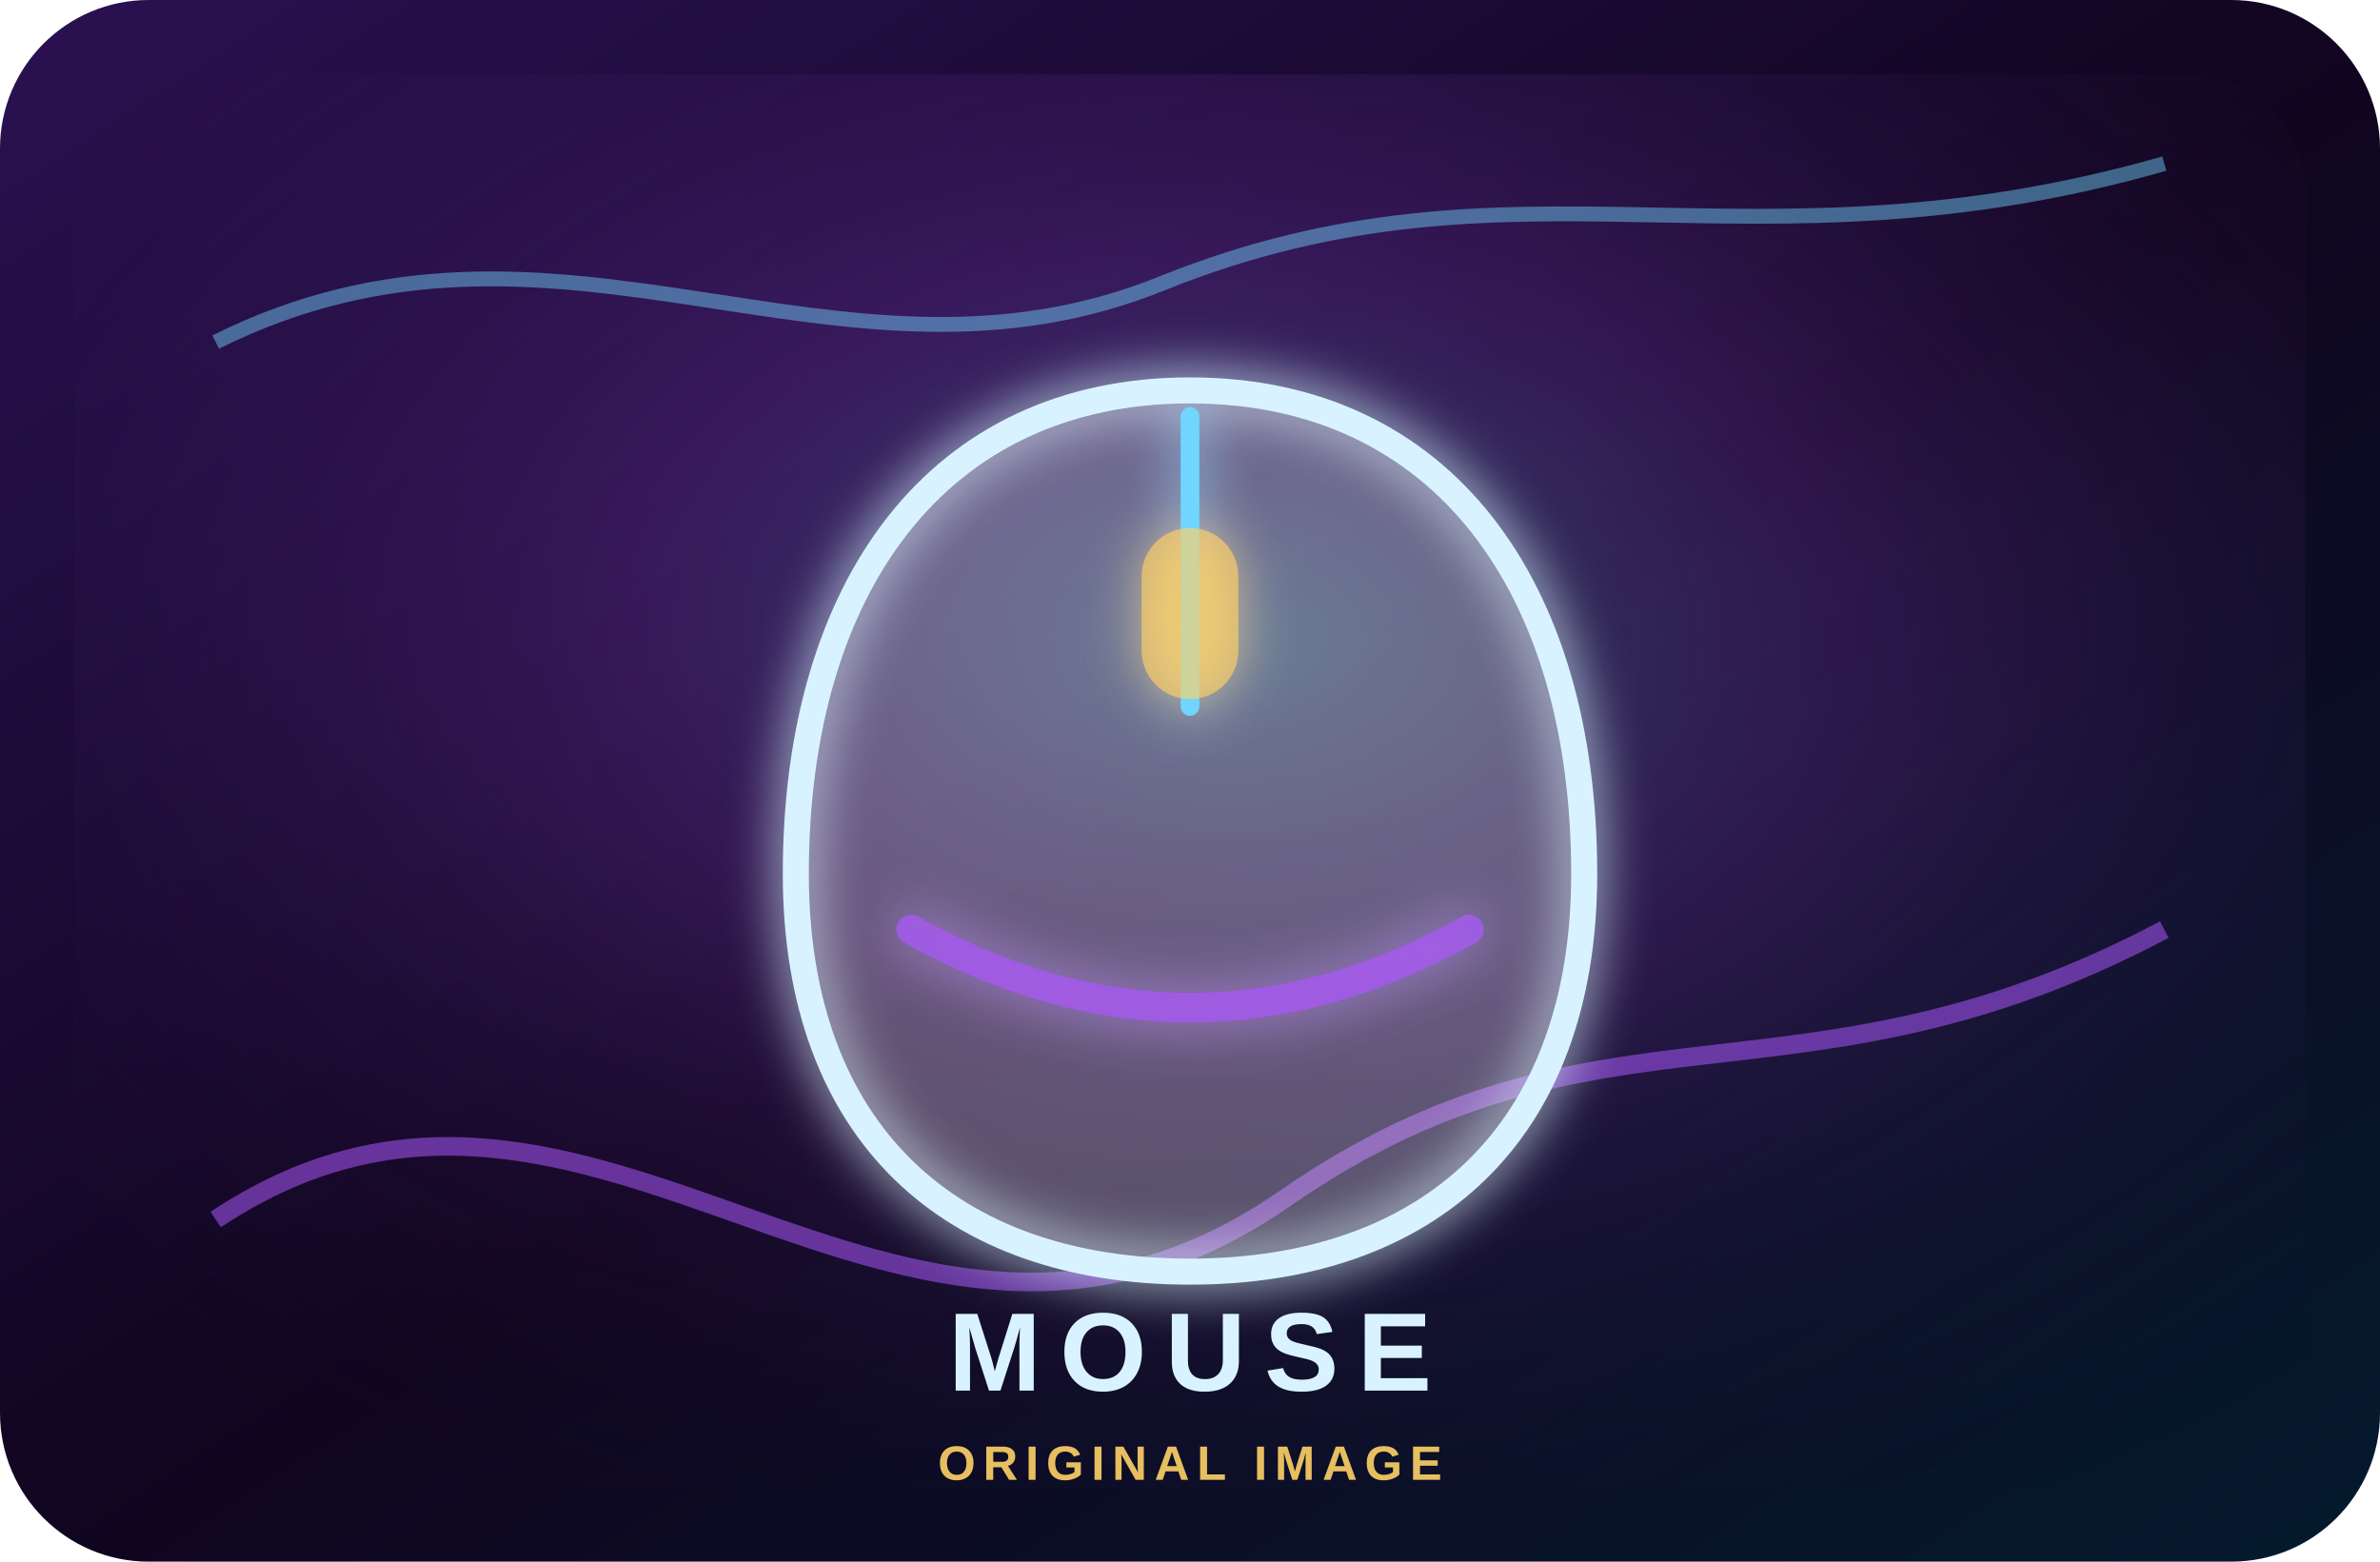
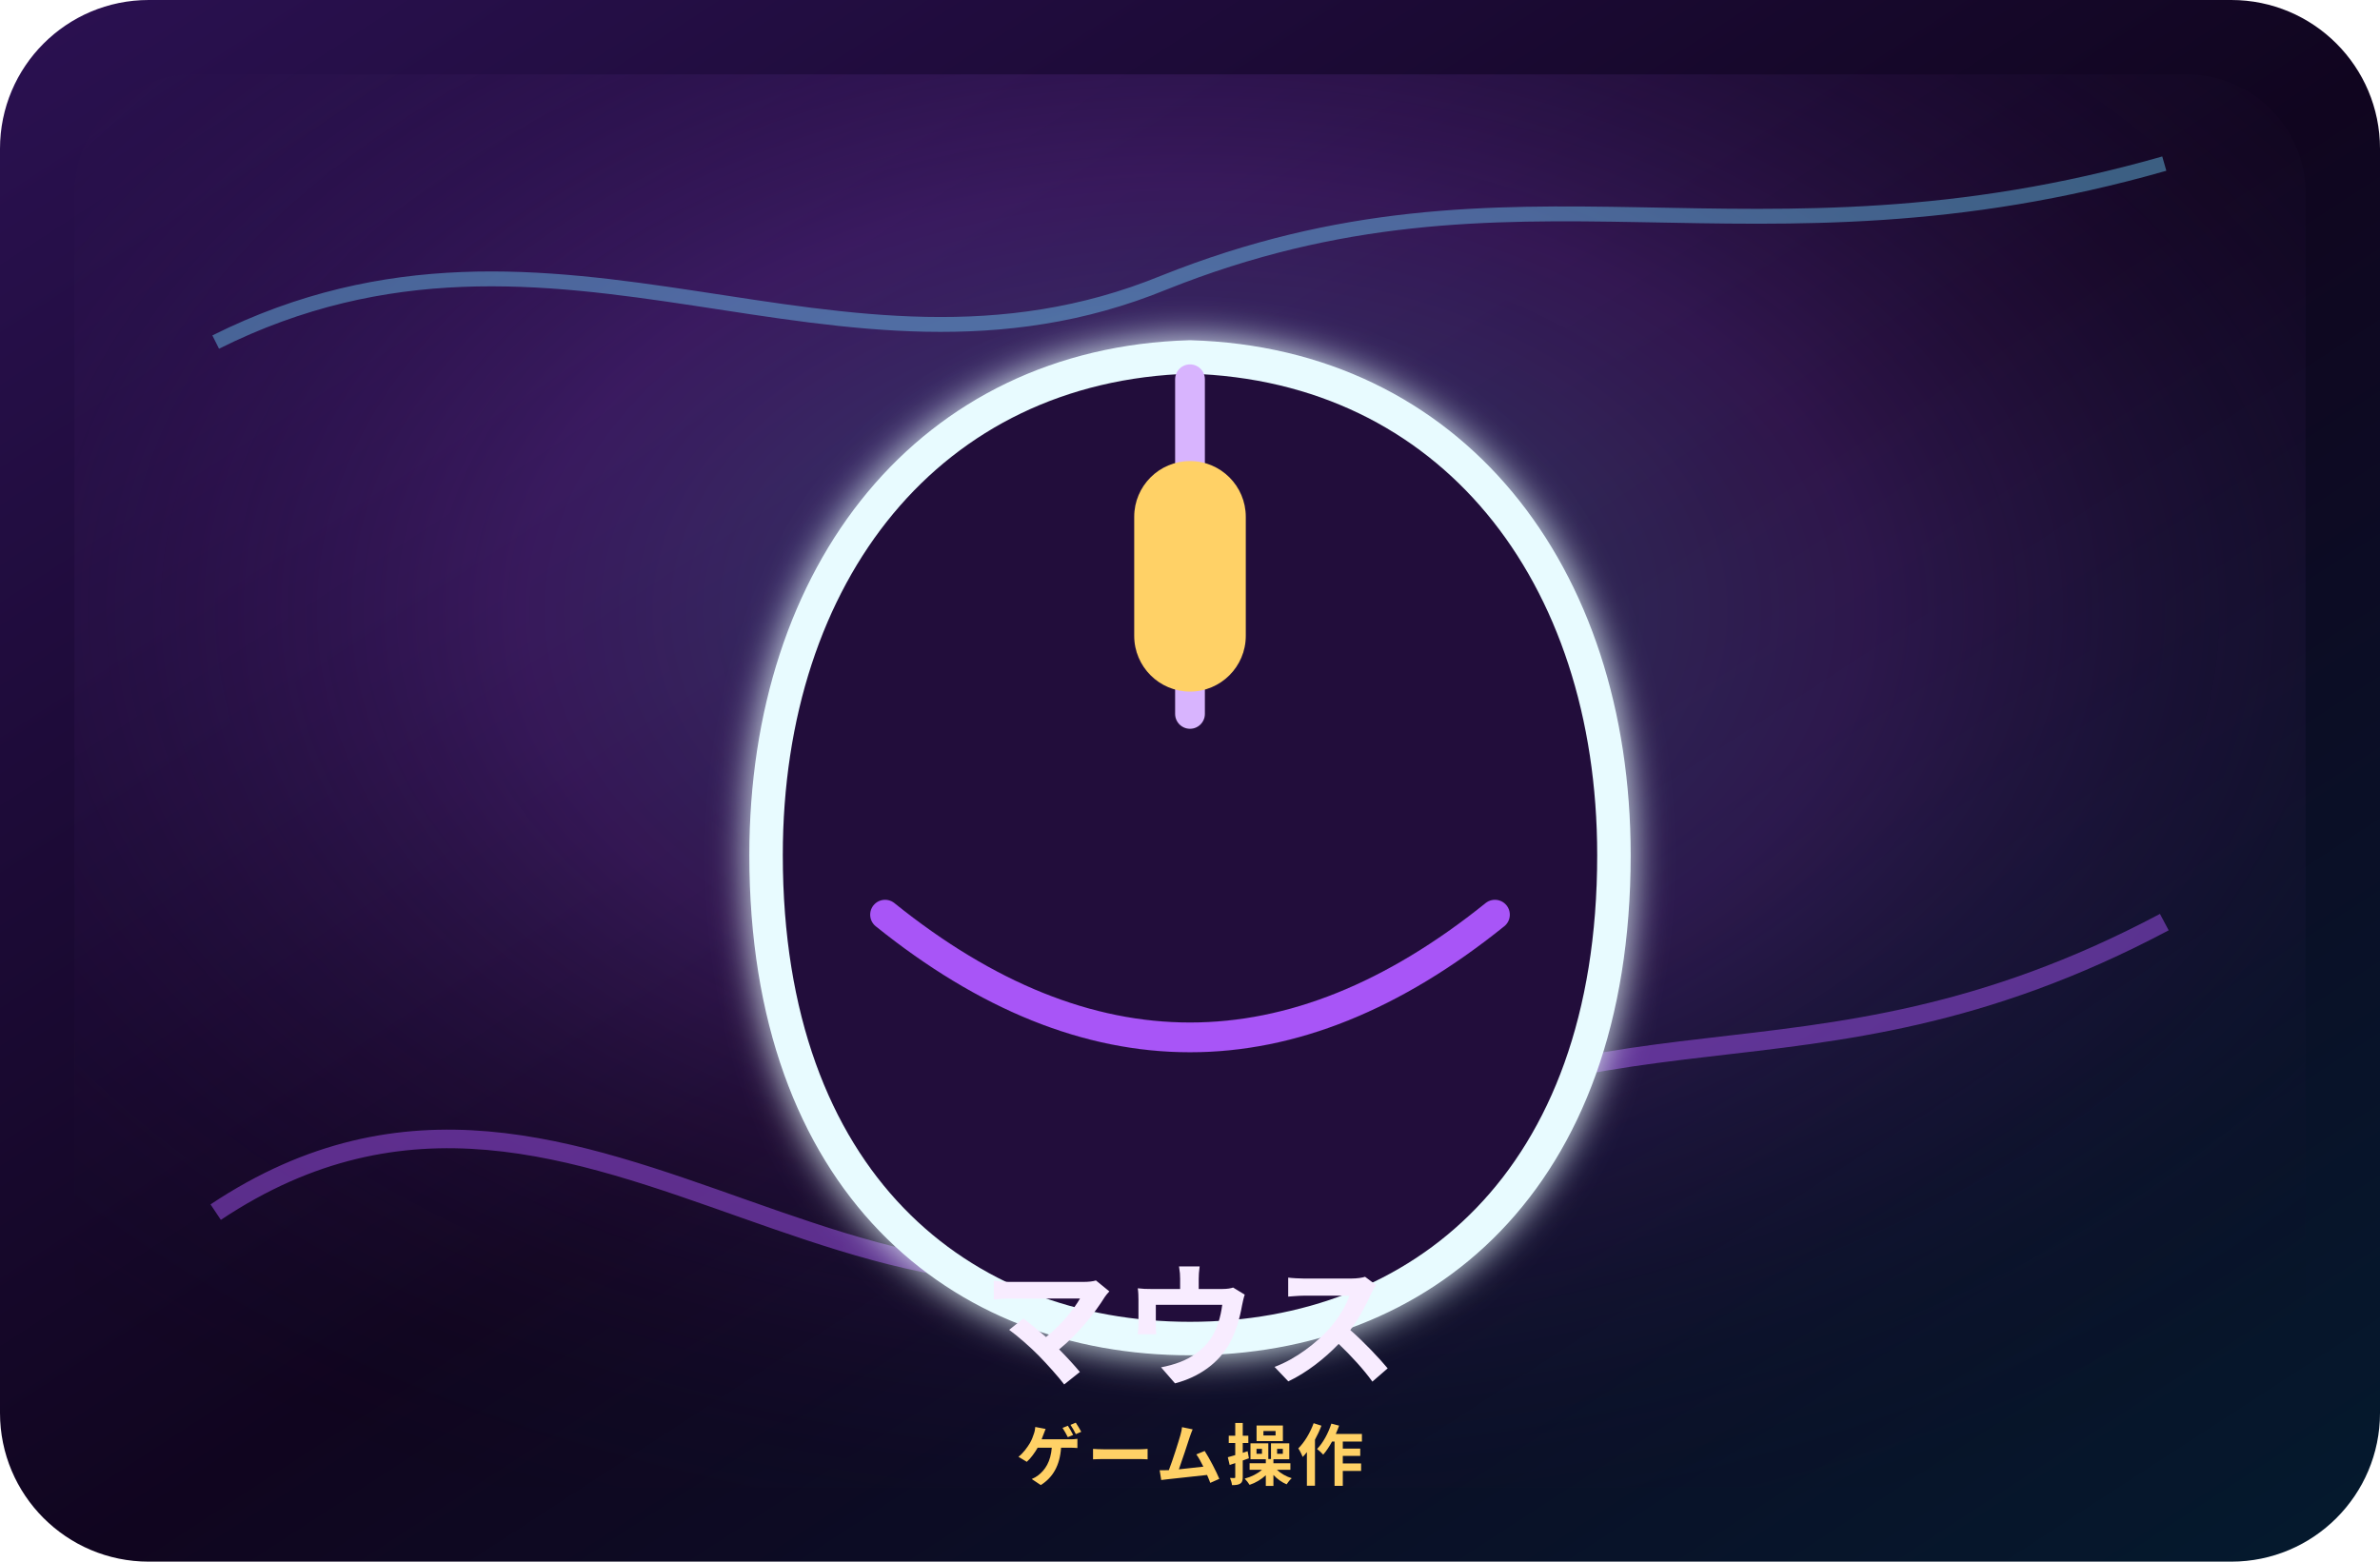
<svg xmlns="http://www.w3.org/2000/svg" aria-labelledby="title desc" role="img" viewBox="0 0 640 420">
  <defs>
-     <linearGradient id="c" y2="1">
-       <stop stop-color="#2b1152" offset="0" />
-       <stop stop-color="#10051f" offset=".52" />
-       <stop stop-color="#041a2e" offset="1" />
+     <linearGradient id="bg" x1="0" x2="1" y1="0" y2="1">
+       <stop offset="0" stop-color="#2b1152" />
+       <stop offset=".52" stop-color="#10051f" />
+       <stop offset="1" stop-color="#041a2e" />
    </linearGradient>
-     <radialGradient id="b" cx=".52" cy=".4" r=".72">
-       <stop stop-color="#70d6ff" stop-opacity=".34" offset="0" />
-       <stop stop-color="#a855f7" stop-opacity=".2" offset=".38" />
-       <stop stop-opacity="0" offset="1" />
+     <radialGradient id="glow" cx=".50" cy=".38" r=".72">
+       <stop offset="0" stop-color="#70d6ff" stop-opacity=".30" />
+       <stop offset=".42" stop-color="#a855f7" stop-opacity=".20" />
+       <stop offset="1" stop-color="#000000" stop-opacity="0" />
    </radialGradient>
-     <filter id="a" x="-20%" y="-20%" width="140%" height="140%">
-       <feGaussianBlur result="blur" stdDeviation="7" />
+     <filter id="softGlow" x="-20%" y="-20%" width="140%" height="140%">
+       <feGaussianBlur stdDeviation="5" result="blur" />
      <feMerge>
        <feMergeNode in="blur" />
        <feMergeNode in="SourceGraphic" />
      </feMerge>
    </filter>
+     <style>
+       .main{filter:url(#softGlow)}
+       .label{font-family:-apple-system,BlinkMacSystemFont,'Hiragino Sans','Yu Gothic',Meiryo,Arial,sans-serif;font-weight:900;fill:#f8ecff;text-anchor:middle;letter-spacing:2px}
+       .sub{font-family:-apple-system,BlinkMacSystemFont,'Hiragino Sans','Yu Gothic',Meiryo,Arial,sans-serif;font-weight:800;fill:#ffd166;text-anchor:middle;letter-spacing:1px}
+     </style>
  </defs>
-   <rect width="640" height="420" rx="40" fill="url(#c)" />
-   <rect x="20" y="20" width="600" height="380" rx="32" fill="url(#b)" />
-   <path d="m58 328c102-68 182 68 288-6 84-58 138-20 236-72" fill="none" opacity=".55" stroke="#a855f7" stroke-width="5" />
-   <path d="m58 92c92-46 167 20 255-16 95-38 157 0 269-32" fill="none" opacity=".45" stroke="#70d6ff" stroke-width="4" />
-   <g filter="url(#a)">
-     <path d="m320 105c-68 0-106 53-106 130 0 70 42 107 106 107s106-37 106-107c0-77-38-130-106-130z" fill="rgba(255,255,255,.15)" stroke="#d8f3ff" stroke-width="7" />
-     <path d="m320 112v78" stroke="#70d6ff" stroke-linecap="round" stroke-width="5" />
-     <rect x="307" y="142" width="26" height="46" rx="13" fill="rgba(255,209,102,.65)" />
-     <path d="m245 250q75 42 150 0" fill="none" opacity=".75" stroke="#a855f7" stroke-linecap="round" stroke-width="8" />
+   <rect width="640" height="420" rx="40" fill="url(#bg)" />
+   <rect x="20" y="20" width="600" height="380" rx="32" fill="url(#glow)" />
+   <path d="M58 326 C160 258 240 394 346 320 C430 262 484 300 582 248" fill="none" opacity=".48" stroke="#a855f7" stroke-width="5" />
+   <path d="M58 92 C150 46 225 112 313 76 C408 38 470 76 582 44" fill="none" opacity=".42" stroke="#70d6ff" stroke-width="4" />
+   <g class="main" transform="translate(0,0)">
+     <path d="M320 96 C250 98 206 154 206 230 C206 318 258 360 320 360 C382 360 434 318 434 230 C434 154 390 98 320 96 Z" fill="#24113b" stroke="#e8fbff" stroke-width="9" />
+     <path d="M320 102 V192" stroke="#d8b4fe" stroke-width="8" stroke-linecap="round" />
+     <rect x="305" y="124" width="30" height="62" rx="15" fill="#ffd166" />
+     <path d="M238 246 Q320 312 402 246" fill="none" stroke="#a855f7" stroke-width="8" stroke-linecap="round" />
  </g>
-   <text x="320" y="374" fill="#d8f3ff" font-family="Arial, Helvetica, sans-serif" font-size="30" font-weight="900" letter-spacing="5" text-anchor="middle">MOUSE</text>
-   <text x="320" y="398" fill="#ffd166" font-family="Arial, Helvetica, sans-serif" font-size="13" font-weight="700" letter-spacing="2" opacity=".9" text-anchor="middle">ORIGINAL IMAGE</text>
+   <text class="label" x="320" y="370" font-size="36">マウス</text>
+   <text class="sub" x="320" y="398" font-size="18">ゲーム操作</text>
</svg>
